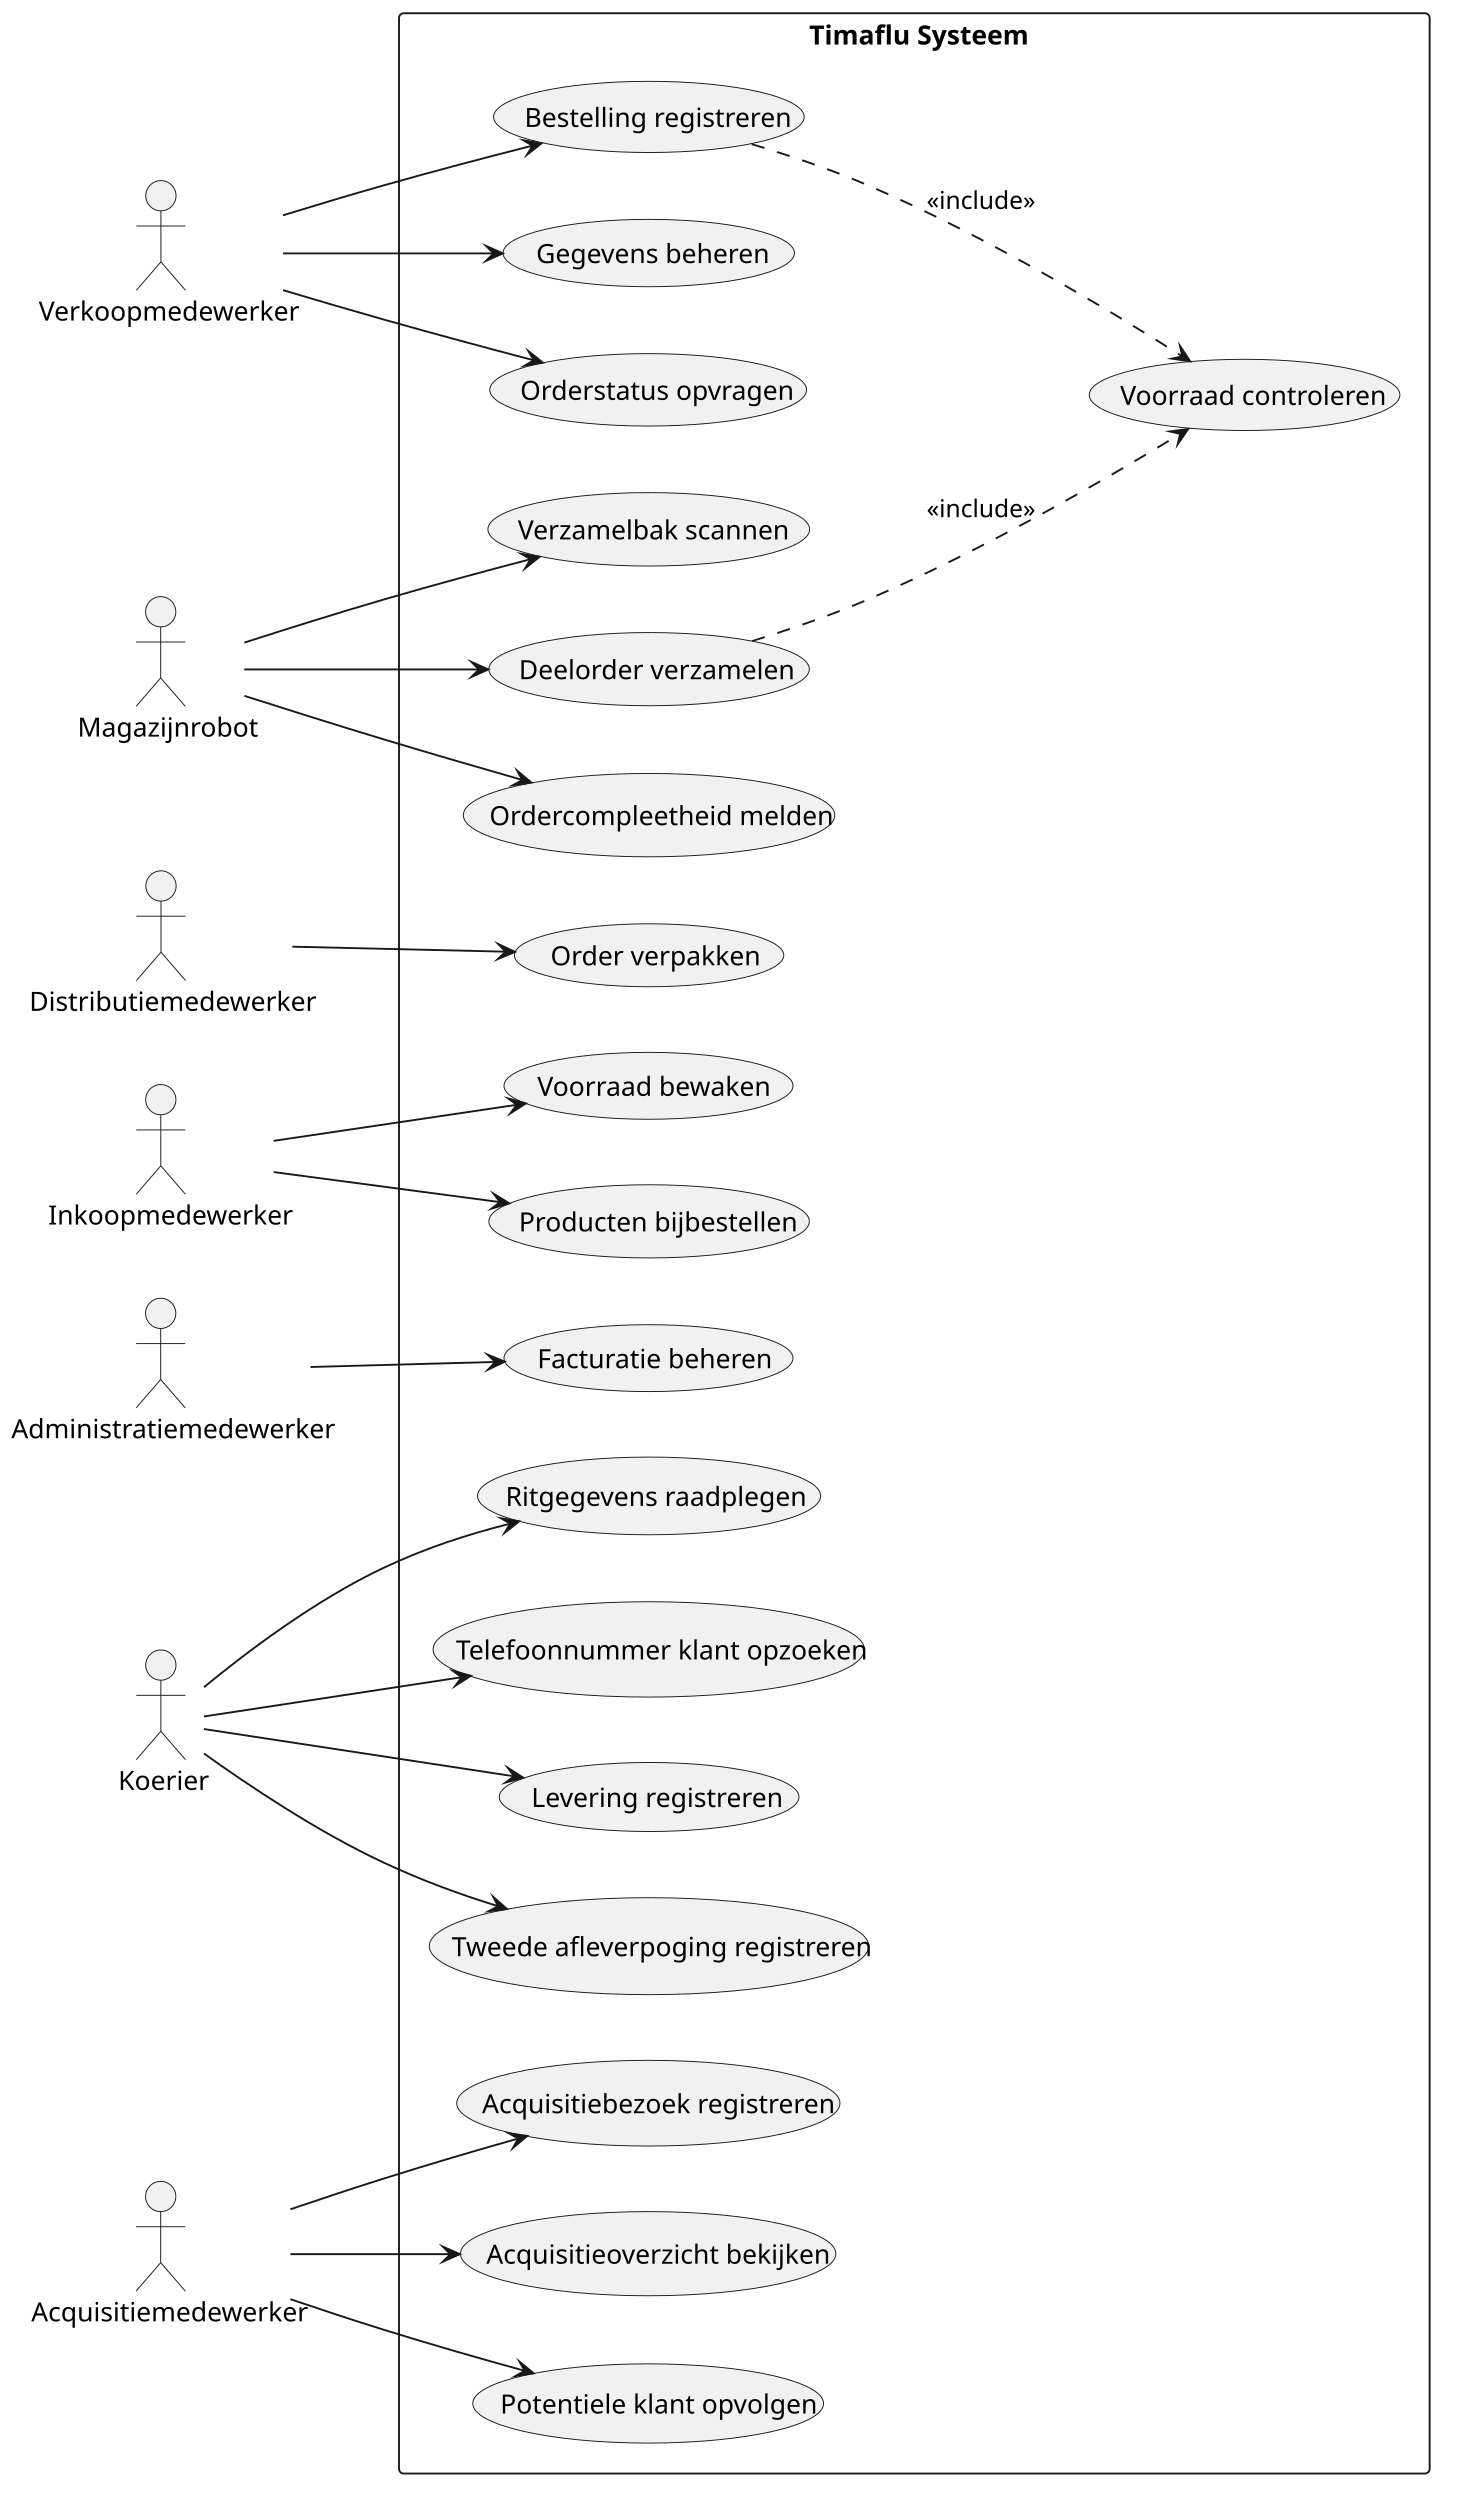
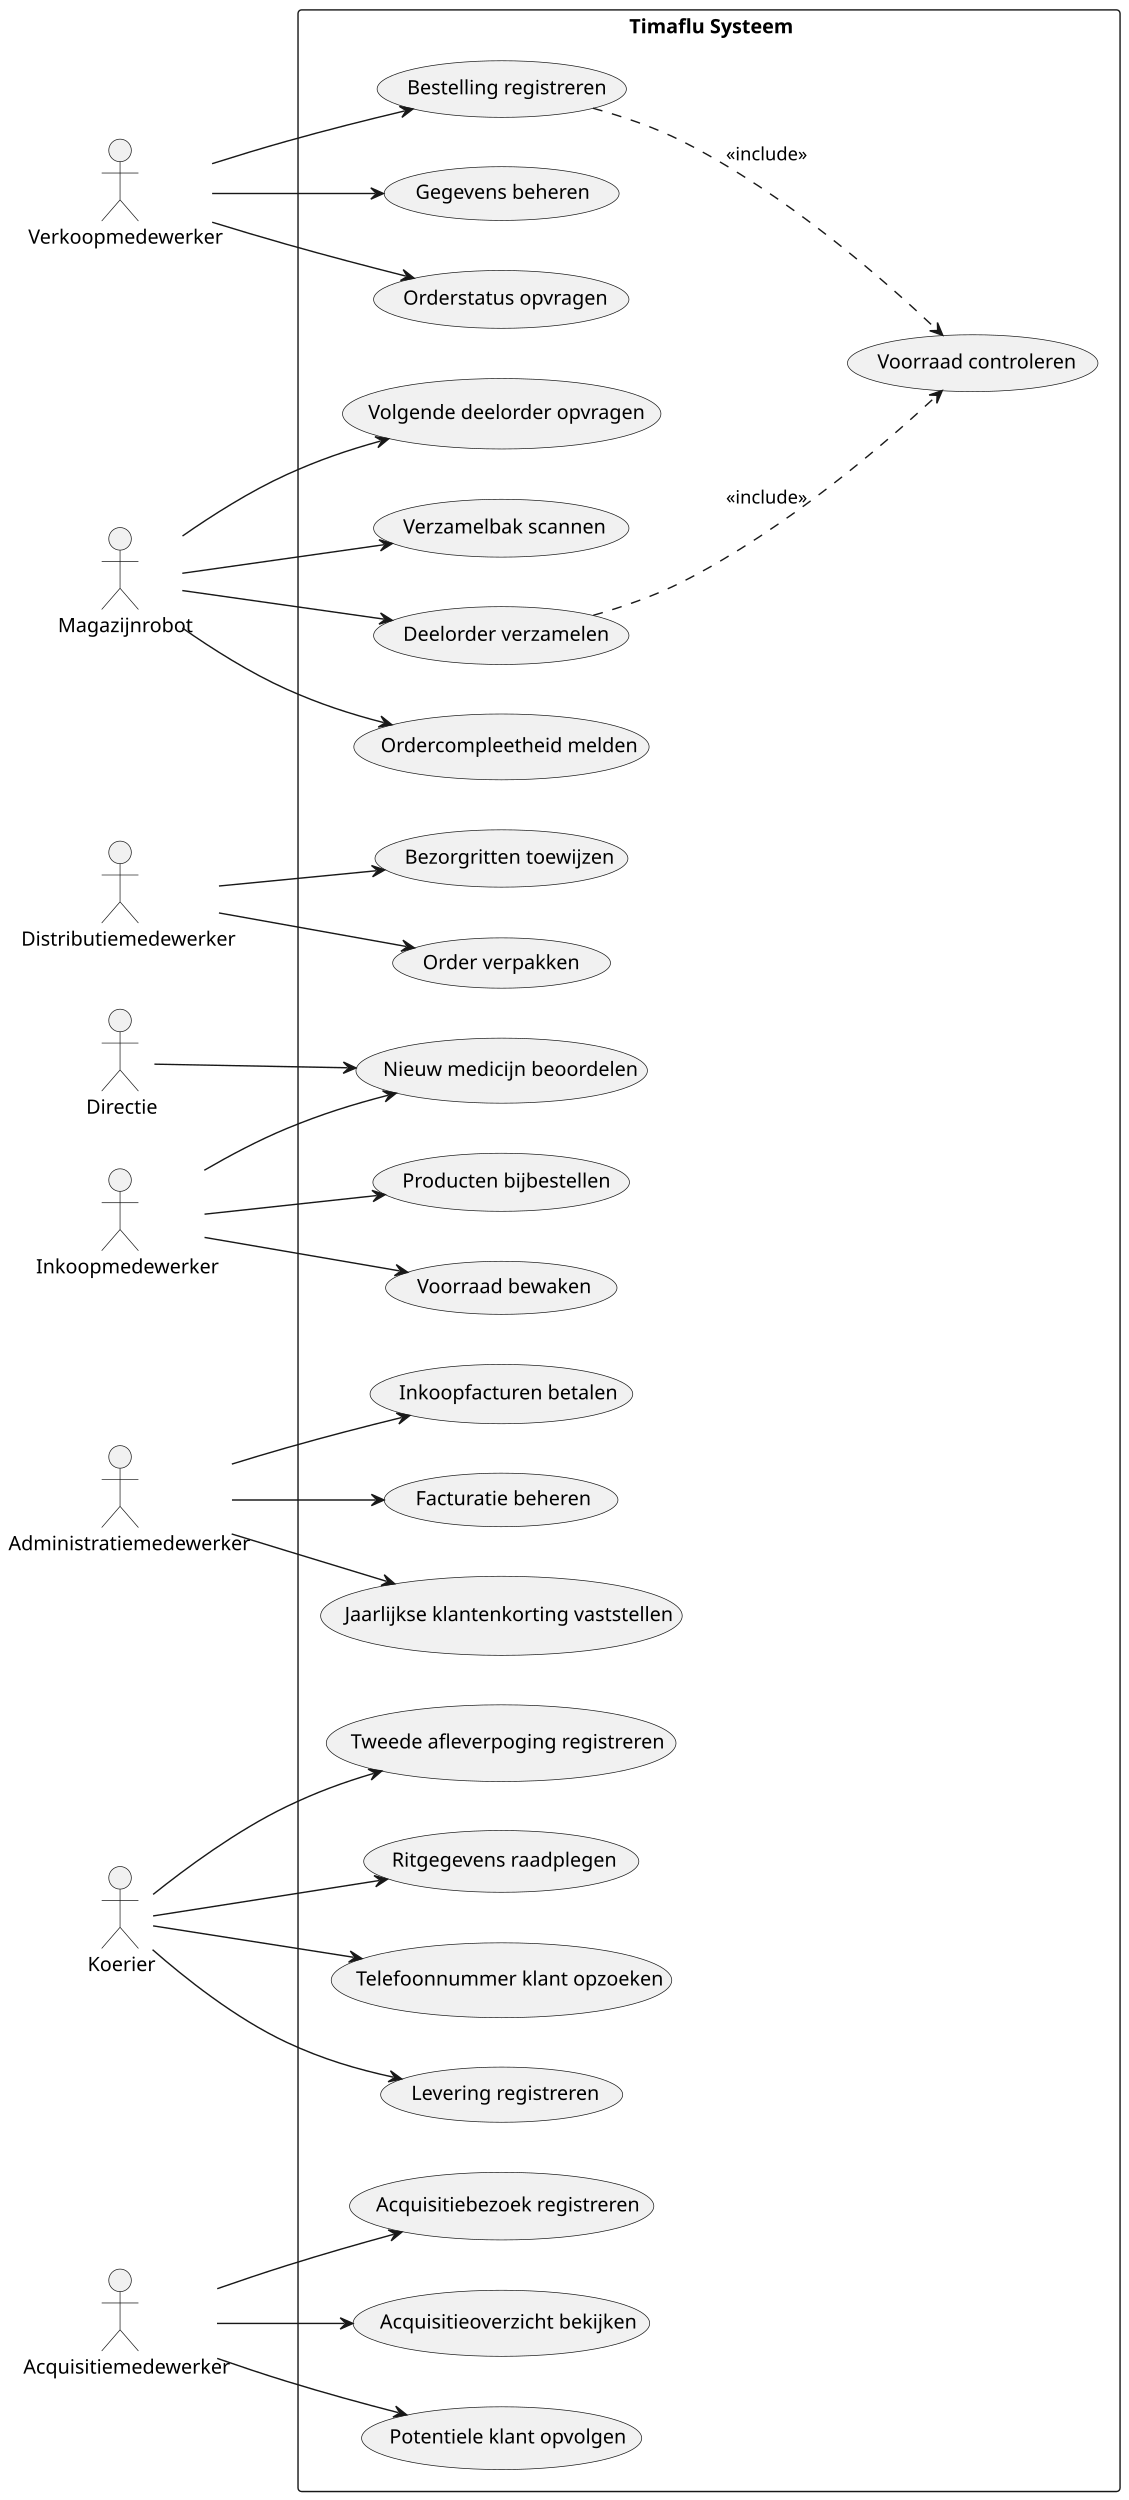
- <svg xmlns="http://www.w3.org/2000/svg" version="1.1" data-diagram-type="DESCRIPTION" style="width:770px;height:1322px;background:#FFFFFF;" width="770px" height="1322px" viewBox="0 0 770 1322" zoomAndPan="magnify" preserveAspectRatio="none" contentStyleType="text/css">
+ <svg xmlns="http://www.w3.org/2000/svg" contentStyleType="text/css" height="1770px" preserveAspectRatio="none" style="width:799px;height:1770px;background:#FFFFFF;" version="1.1" viewBox="0 0 799 1770" width="799px" zoomAndPan="magnify">
  <defs />
-   <g font-family="sans-serif" lengthAdjust="spacing">
-     <g class="cluster" data-qualified-name="Timaflu Systeem" id="ent0008" data-source-line="12">
-       <rect x="211" y="7" width="545" height="1301" fill="none" style="stroke:#181818;stroke-width:1;" rx="2.5" ry="2.5" />
-       <text x="427.869" y="23.533" fill="#000" font-size="14" textLength="111.262" font-weight="700">Timaflu Systeem</text>
-     </g>
-     <g class="entity" data-qualified-name="Timaflu Systeem.Bestelling registreren" id="ent0009" data-source-line="14">
-       <ellipse cx="343.131" cy="61.826" rx="82.131" ry="18.826" fill="#F1F1F1" style="stroke:#181818;stroke-width:0.5;" />
-       <text x="277.376" y="67.131" fill="#000" font-size="14" textLength="131.51">Bestelling registreren</text>
-     </g>
-     <g class="entity" data-qualified-name="Timaflu Systeem.Gegevens beheren" id="ent0011" data-source-line="15">
-       <ellipse cx="343.051" cy="133.81" rx="77.051" ry="17.81" fill="#F1F1F1" style="stroke:#181818;stroke-width:0.5;" />
-       <text x="283.507" y="139.115" fill="#000" font-size="14" textLength="119.089">Gegevens beheren</text>
-     </g>
-     <g class="entity" data-qualified-name="Timaflu Systeem.Orderstatus opvragen" id="ent0013" data-source-line="16">
-       <ellipse cx="342.758" cy="206.152" rx="83.758" ry="19.152" fill="#F1F1F1" style="stroke:#181818;stroke-width:0.5;" />
-       <text x="275.054" y="211.456" fill="#000" font-size="14" textLength="135.406">Orderstatus opvragen</text>
-     </g>
-     <g class="entity" data-qualified-name="Timaflu Systeem.Voorraad controleren" id="ent0015" data-source-line="18">
-       <ellipse cx="658.137" cy="208.827" rx="82.137" ry="18.827" fill="#F1F1F1" style="stroke:#181818;stroke-width:0.5;" />
-       <text x="592.375" y="214.132" fill="#000" font-size="14" textLength="131.523">Voorraad controleren</text>
-     </g>
-     <g class="entity" data-qualified-name="Timaflu Systeem.Verzamelbak scannen" id="ent0017" data-source-line="20">
-       <ellipse cx="343.069" cy="279.914" rx="85.069" ry="19.414" fill="#F1F1F1" style="stroke:#181818;stroke-width:0.5;" />
-       <text x="273.807" y="285.218" fill="#000" font-size="14" textLength="138.523">Verzamelbak scannen</text>
-     </g>
-     <g class="entity" data-qualified-name="Timaflu Systeem.Deelorder verzamelen" id="ent0019" data-source-line="21">
-       <ellipse cx="343.234" cy="353.847" rx="84.734" ry="19.347" fill="#F1F1F1" style="stroke:#181818;stroke-width:0.5;" />
-       <text x="274.369" y="359.152" fill="#000" font-size="14" textLength="137.73">Deelorder verzamelen</text>
-     </g>
-     <g class="entity" data-qualified-name="Timaflu Systeem.Ordercompleetheid melden" id="ent0021" data-source-line="22">
-       <ellipse cx="343.222" cy="431.044" rx="98.222" ry="22.044" fill="#F1F1F1" style="stroke:#181818;stroke-width:0.5;" />
-       <text x="258.788" y="436.349" fill="#000" font-size="14" textLength="168.868">Ordercompleetheid melden</text>
-     </g>
-     <g class="entity" data-qualified-name="Timaflu Systeem.Order verpakken" id="ent0024" data-source-line="26">
-       <ellipse cx="343.235" cy="505.147" rx="71.235" ry="16.647" fill="#F1F1F1" style="stroke:#181818;stroke-width:0.5;" />
-       <text x="291.101" y="510.452" fill="#000" font-size="14" textLength="104.269">Order verpakken</text>
-     </g>
-     <g class="entity" data-qualified-name="Timaflu Systeem.Voorraad bewaken" id="ent0026" data-source-line="28">
-       <ellipse cx="342.923" cy="574.185" rx="76.423" ry="17.685" fill="#F1F1F1" style="stroke:#181818;stroke-width:0.5;" />
-       <text x="284.162" y="579.489" fill="#000" font-size="14" textLength="117.523">Voorraad bewaken</text>
-     </g>
-     <g class="entity" data-qualified-name="Timaflu Systeem.Producten bijbestellen" id="ent0028" data-source-line="29">
-       <ellipse cx="343.246" cy="645.849" rx="84.746" ry="19.349" fill="#F1F1F1" style="stroke:#181818;stroke-width:0.5;" />
-       <text x="274.367" y="651.154" fill="#000" font-size="14" textLength="137.758">Producten bijbestellen</text>
-     </g>
-     <g class="entity" data-qualified-name="Timaflu Systeem.Facturatie beheren" id="ent0030" data-source-line="31">
-       <ellipse cx="342.921" cy="718.184" rx="76.421" ry="17.684" fill="#F1F1F1" style="stroke:#181818;stroke-width:0.5;" />
-       <text x="284.162" y="723.489" fill="#000" font-size="14" textLength="117.517">Facturatie beheren</text>
-     </g>
-     <g class="entity" data-qualified-name="Timaflu Systeem.Ritgegevens raadplegen" id="ent0032" data-source-line="33">
-       <ellipse cx="343.234" cy="791.047" rx="90.734" ry="20.547" fill="#F1F1F1" style="stroke:#181818;stroke-width:0.5;" />
-       <text x="267.345" y="796.351" fill="#000" font-size="14" textLength="151.778">Ritgegevens raadplegen</text>
-     </g>
-     <g class="entity" data-qualified-name="Timaflu Systeem.Telefoonnummer klant opzoeken" id="ent0034" data-source-line="34">
-       <ellipse cx="343.047" cy="872.209" rx="114.047" ry="25.209" fill="#F1F1F1" style="stroke:#181818;stroke-width:0.5;" />
-       <text x="241.099" y="877.514" fill="#000" font-size="14" textLength="203.896">Telefoonnummer klant opzoeken</text>
-     </g>
-     <g class="entity" data-qualified-name="Timaflu Systeem.Levering registreren" id="ent0036" data-source-line="35">
-       <ellipse cx="343.248" cy="950.25" rx="79.248" ry="18.25" fill="#F1F1F1" style="stroke:#181818;stroke-width:0.5;" />
-       <text x="280.993" y="955.554" fill="#000" font-size="14" textLength="124.51">Levering registreren</text>
-     </g>
-     <g class="entity" data-qualified-name="Timaflu Systeem.Tweede afleverpoging registreren" id="ent0038" data-source-line="36">
-       <ellipse cx="343.194" cy="1029.139" rx="116.194" ry="25.639" fill="#F1F1F1" style="stroke:#181818;stroke-width:0.5;" />
-       <text x="238.912" y="1034.443" fill="#000" font-size="14" textLength="208.564">Tweede afleverpoging registreren</text>
-     </g>
-     <g class="entity" data-qualified-name="Timaflu Systeem.Acquisitiebezoek registreren" id="ent0040" data-source-line="38">
-       <ellipse cx="342.839" cy="1112.168" rx="101.339" ry="22.668" fill="#F1F1F1" style="stroke:#181818;stroke-width:0.5;" />
-       <text x="254.904" y="1117.472" fill="#000" font-size="14" textLength="175.868">Acquisitiebezoek registreren</text>
-     </g>
-     <g class="entity" data-qualified-name="Timaflu Systeem.Acquisitieoverzicht bekijken" id="ent0042" data-source-line="39">
-       <ellipse cx="342.754" cy="1191.751" rx="99.254" ry="22.251" fill="#F1F1F1" style="stroke:#181818;stroke-width:0.5;" />
-       <text x="257.157" y="1197.055" fill="#000" font-size="14" textLength="171.192">Acquisitieoverzicht bekijken</text>
-     </g>
-     <g class="entity" data-qualified-name="Timaflu Systeem.Potentiele klant opvolgen" id="ent0044" data-source-line="40">
-       <ellipse cx="342.761" cy="1270.952" rx="92.761" ry="20.952" fill="#F1F1F1" style="stroke:#181818;stroke-width:0.5;" />
-       <text x="264.537" y="1276.257" fill="#000" font-size="14" textLength="156.447">Potentiele klant opvolgen</text>
-     </g>
-     <g class="entity" data-qualified-name="Sales" id="ent0001" data-source-line="4">
-       <ellipse cx="85.086" cy="103.5" rx="8" ry="8" fill="#F1F1F1" style="stroke:#181818;stroke-width:0.5;" />
-       <path d="M85.086,111.5 L85.086,138.5 M72.086,119.5 L98.086,119.5 M85.086,138.5 L72.086,153.5 M85.086,138.5 L98.086,153.5" style="stroke:#181818;stroke-width:0.5;" fill="none" />
-       <text x="20.5" y="169.533" fill="#000" font-size="14" textLength="129.172">Verkoopmedewerker</text>
-     </g>
-     <g class="entity" data-qualified-name="Robot" id="ent0002" data-source-line="5">
-       <ellipse cx="84.969" cy="323.5" rx="8" ry="8" fill="#F1F1F1" style="stroke:#181818;stroke-width:0.5;" />
-       <path d="M84.969,331.5 L84.969,358.5 M71.969,339.5 L97.969,339.5 M84.969,358.5 L71.969,373.5 M84.969,358.5 L97.969,373.5" style="stroke:#181818;stroke-width:0.5;" fill="none" />
-       <text x="41" y="389.533" fill="#000" font-size="14" textLength="87.938">Magazijnrobot</text>
-     </g>
-     <g class="entity" data-qualified-name="Distro" id="ent0003" data-source-line="6">
-       <ellipse cx="85.134" cy="468.5" rx="8" ry="8" fill="#F1F1F1" style="stroke:#181818;stroke-width:0.5;" />
-       <path d="M85.134,476.5 L85.134,503.5 M72.134,484.5 L98.134,484.5 M85.134,503.5 L72.134,518.5 M85.134,503.5 L98.134,518.5" style="stroke:#181818;stroke-width:0.5;" fill="none" />
-       <text x="15.5" y="534.533" fill="#000" font-size="14" textLength="139.269">Distributiemedewerker</text>
-     </g>
-     <g class="entity" data-qualified-name="Purchaser" id="ent0004" data-source-line="7">
-       <ellipse cx="85.031" cy="581.5" rx="8" ry="8" fill="#F1F1F1" style="stroke:#181818;stroke-width:0.5;" />
-       <path d="M85.031,589.5 L85.031,616.5 M72.031,597.5 L98.031,597.5 M85.031,616.5 L72.031,631.5 M85.031,616.5 L98.031,631.5" style="stroke:#181818;stroke-width:0.5;" fill="none" />
-       <text x="25.5" y="647.533" fill="#000" font-size="14" textLength="119.062">Inkoopmedewerker</text>
-     </g>
-     <g class="entity" data-qualified-name="Admin" id="ent0005" data-source-line="8">
-       <ellipse cx="84.972" cy="694.5" rx="8" ry="8" fill="#F1F1F1" style="stroke:#181818;stroke-width:0.5;" />
-       <path d="M84.972,702.5 L84.972,729.5 M71.972,710.5 L97.972,710.5 M84.972,729.5 L71.972,744.5 M84.972,729.5 L97.972,744.5" style="stroke:#181818;stroke-width:0.5;" fill="none" />
-       <text x="6" y="760.533" fill="#000" font-size="14" textLength="157.944">Administratiemedewerker</text>
-     </g>
-     <g class="entity" data-qualified-name="Courier" id="ent0006" data-source-line="9">
-       <ellipse cx="85.065" cy="880.5" rx="8" ry="8" fill="#F1F1F1" style="stroke:#181818;stroke-width:0.5;" />
-       <path d="M85.065,888.5 L85.065,915.5 M72.065,896.5 L98.065,896.5 M85.065,915.5 L72.065,930.5 M85.065,915.5 L98.065,930.5" style="stroke:#181818;stroke-width:0.5;" fill="none" />
-       <text x="62.5" y="946.533" fill="#000" font-size="14" textLength="45.131">Koerier</text>
-     </g>
-     <g class="entity" data-qualified-name="Acquisition" id="ent0007" data-source-line="10">
-       <ellipse cx="84.972" cy="1161.5" rx="8" ry="8" fill="#F1F1F1" style="stroke:#181818;stroke-width:0.5;" />
-       <path d="M84.972,1169.5 L84.972,1196.5 M71.972,1177.5 L97.972,1177.5 M84.972,1196.5 L71.972,1211.5 M84.972,1196.5 L97.972,1211.5" style="stroke:#181818;stroke-width:0.5;" fill="none" />
-       <text x="16.5" y="1227.533" fill="#000" font-size="14" textLength="136.944">Acquisitiemedewerker</text>
-     </g>
-     <g class="link" data-entity-1="ent0001" data-entity-2="ent0009" id="lnk10" data-source-line="14" data-link-type="dependency">
-       <path d="M149.6,113.86 C166.88,108.54 185.62,102.92 203,98 C230.34,90.26 256.054,83.502 281.534,77.022" style="stroke:#181818;stroke-width:1;" fill="none" id="Sales-to-Bestelling registreren" />
-       <polygon points="286.38,75.79,276.672,74.132,281.534,77.022,278.644,81.885,286.38,75.79" fill="#181818" style="stroke:#181818;stroke-width:1;stroke-linejoin:miter;stroke-miterlimit:10;" />
-     </g>
-     <g class="link" data-entity-1="ent0001" data-entity-2="ent0011" id="lnk12" data-source-line="15" data-link-type="dependency">
-       <path d="M149.61,134 C184.85,134 223.9,134 260.96,134" style="stroke:#181818;stroke-width:1;" fill="none" id="Sales-to-Gegevens beheren" />
-       <polygon points="265.96,134,256.96,130,260.96,134,256.96,138,265.96,134" fill="#181818" style="stroke:#181818;stroke-width:1;stroke-linejoin:miter;stroke-miterlimit:10;" />
-     </g>
-     <g class="link" data-entity-1="ent0001" data-entity-2="ent0013" id="lnk14" data-source-line="16" data-link-type="dependency">
-       <path d="M149.66,153.43 C166.93,158.59 185.66,164.1 203,169 C230.64,176.81 256.654,183.799 282.264,190.529" style="stroke:#181818;stroke-width:1;" fill="none" id="Sales-to-Orderstatus opvragen" />
-       <polygon points="287.1,191.8,279.412,185.644,282.264,190.529,277.379,193.381,287.1,191.8" fill="#181818" style="stroke:#181818;stroke-width:1;stroke-linejoin:miter;stroke-miterlimit:10;" />
-     </g>
-     <g class="link" data-entity-1="ent0009" data-entity-2="ent0015" id="lnk16" data-source-line="18" data-link-type="dependency">
-       <path d="M397.51,76.23 C417.17,82.12 439.41,89.55 459,98 C522.51,125.39 587.776,164.714 625.196,188.424" style="stroke:#181818;stroke-width:1;stroke-dasharray:7,7;" fill="none" id="Bestelling registreren-to-Voorraad controleren" />
-       <polygon points="629.42,191.1,623.959,182.904,625.196,188.424,619.677,189.662,629.42,191.1" fill="#181818" style="stroke:#181818;stroke-width:1;stroke-linejoin:miter;stroke-miterlimit:10;" />
-       <text x="490" y="110.495" fill="#000" font-size="13" textLength="55.656">«include»</text>
-     </g>
-     <g class="link" data-entity-1="ent0002" data-entity-2="ent0017" id="lnk18" data-source-line="20" data-link-type="dependency">
-       <path d="M129.19,339.82 C151.21,332.72 178.45,324.14 203,317 C229.97,309.15 255.243,302.315 280.523,295.705" style="stroke:#181818;stroke-width:1;" fill="none" id="Robot-to-Verzamelbak scannen" />
-       <polygon points="285.36,294.44,275.641,292.847,280.523,295.705,277.665,300.587,285.36,294.44" fill="#181818" style="stroke:#181818;stroke-width:1;stroke-linejoin:miter;stroke-miterlimit:10;" />
-     </g>
-     <g class="link" data-entity-1="ent0002" data-entity-2="ent0019" id="lnk20" data-source-line="21" data-link-type="dependency">
-       <path d="M129.14,354 C164.33,354 210.11,354 253.24,354" style="stroke:#181818;stroke-width:1;" fill="none" id="Robot-to-Deelorder verzamelen" />
-       <polygon points="258.24,354,249.24,350,253.24,354,249.24,358,258.24,354" fill="#181818" style="stroke:#181818;stroke-width:1;stroke-linejoin:miter;stroke-miterlimit:10;" />
-     </g>
-     <g class="link" data-entity-1="ent0002" data-entity-2="ent0021" id="lnk22" data-source-line="22" data-link-type="dependency">
-       <path d="M129.26,367.98 C151.29,375.02 178.53,383.61 203,391 C228.48,398.69 251.883,405.496 276.193,412.446" style="stroke:#181818;stroke-width:1;" fill="none" id="Robot-to-Ordercompleetheid melden" />
-       <polygon points="281,413.82,273.446,407.5,276.193,412.446,271.247,415.192,281,413.82" fill="#181818" style="stroke:#181818;stroke-width:1;stroke-linejoin:miter;stroke-miterlimit:10;" />
-     </g>
-     <g class="link" data-entity-1="ent0019" data-entity-2="ent0015" id="lnk23" data-source-line="24" data-link-type="dependency">
-       <path d="M397.72,339.01 C417.31,332.95 439.44,325.39 459,317 C521.61,290.14 586.311,252.503 624.071,229.473" style="stroke:#181818;stroke-width:1;stroke-dasharray:7,7;" fill="none" id="Deelorder verzamelen-to-Voorraad controleren" />
-       <polygon points="628.34,226.87,618.574,228.141,624.071,229.473,622.739,234.971,628.34,226.87" fill="#181818" style="stroke:#181818;stroke-width:1;stroke-linejoin:miter;stroke-miterlimit:10;" />
-       <text x="490" y="273.495" fill="#000" font-size="13" textLength="55.656">«include»</text>
-     </g>
-     <g class="link" data-entity-1="ent0003" data-entity-2="ent0024" id="lnk25" data-source-line="26" data-link-type="dependency">
-       <path d="M154.6,500.61 C191.04,501.46 230.721,502.393 267.321,503.253" style="stroke:#181818;stroke-width:1;" fill="none" id="Distro-to-Order verpakken" />
-       <polygon points="272.32,503.37,263.416,499.16,267.321,503.253,263.229,507.157,272.32,503.37" fill="#181818" style="stroke:#181818;stroke-width:1;stroke-linejoin:miter;stroke-miterlimit:10;" />
-     </g>
-     <g class="link" data-entity-1="ent0004" data-entity-2="ent0026" id="lnk27" data-source-line="28" data-link-type="dependency">
-       <path d="M144.73,603.28 C184.59,597.37 232.324,590.284 273.214,584.214" style="stroke:#181818;stroke-width:1;" fill="none" id="Purchaser-to-Voorraad bewaken" />
-       <polygon points="278.16,583.48,268.67,580.845,273.214,584.214,269.845,588.758,278.16,583.48" fill="#181818" style="stroke:#181818;stroke-width:1;stroke-linejoin:miter;stroke-miterlimit:10;" />
-     </g>
-     <g class="link" data-entity-1="ent0004" data-entity-2="ent0028" id="lnk29" data-source-line="29" data-link-type="dependency">
-       <path d="M144.73,619.8 C181.78,624.72 224.964,630.451 264.404,635.691" style="stroke:#181818;stroke-width:1;" fill="none" id="Purchaser-to-Producten bijbestellen" />
-       <polygon points="269.36,636.35,260.965,631.2,264.404,635.691,259.912,639.13,269.36,636.35" fill="#181818" style="stroke:#181818;stroke-width:1;stroke-linejoin:miter;stroke-miterlimit:10;" />
-     </g>
-     <g class="link" data-entity-1="ent0005" data-entity-2="ent0030" id="lnk31" data-source-line="31" data-link-type="dependency">
-       <path d="M164.2,722.86 C196.84,721.97 229.612,721.078 261.912,720.188" style="stroke:#181818;stroke-width:1;" fill="none" id="Admin-to-Facturatie beheren" />
-       <polygon points="266.91,720.05,257.803,716.299,261.912,720.188,258.024,724.296,266.91,720.05" fill="#181818" style="stroke:#181818;stroke-width:1;stroke-linejoin:miter;stroke-miterlimit:10;" />
-     </g>
-     <g class="link" data-entity-1="ent0006" data-entity-2="ent0032" id="lnk33" data-source-line="33" data-link-type="dependency">
-       <path d="M107.86,892.17 C130.35,873.68 167.08,845.87 203,829 C225.42,818.47 246.434,811.633 269.734,805.703" style="stroke:#181818;stroke-width:1;" fill="none" id="Courier-to-Ritgegevens raadplegen" />
-       <polygon points="274.58,804.47,264.871,802.813,269.734,805.703,266.845,810.566,274.58,804.47" fill="#181818" style="stroke:#181818;stroke-width:1;stroke-linejoin:miter;stroke-miterlimit:10;" />
-     </g>
-     <g class="link" data-entity-1="ent0006" data-entity-2="ent0034" id="lnk35" data-source-line="34" data-link-type="dependency">
-       <path d="M107.83,907.67 C138.96,902.93 193.067,894.694 244.077,886.914" style="stroke:#181818;stroke-width:1;" fill="none" id="Courier-to-Telefoonnummer klant opzoeken" />
-       <polygon points="249.02,886.16,239.52,883.563,244.077,886.914,240.726,891.471,249.02,886.16" fill="#181818" style="stroke:#181818;stroke-width:1;stroke-linejoin:miter;stroke-miterlimit:10;" />
-     </g>
-     <g class="link" data-entity-1="ent0006" data-entity-2="ent0036" id="lnk37" data-source-line="35" data-link-type="dependency">
-       <path d="M107.83,914.33 C144.83,919.96 216.297,930.847 271.807,939.307" style="stroke:#181818;stroke-width:1;" fill="none" id="Courier-to-Levering registreren" />
-       <polygon points="276.75,940.06,268.455,934.75,271.807,939.307,267.25,942.658,276.75,940.06" fill="#181818" style="stroke:#181818;stroke-width:1;stroke-linejoin:miter;stroke-miterlimit:10;" />
-     </g>
-     <g class="link" data-entity-1="ent0006" data-entity-2="ent0038" id="lnk39" data-source-line="36" data-link-type="dependency">
-       <path d="M107.88,927.27 C130.68,943.62 167.91,968.68 203,985 C223.54,994.55 241.937,1001.309 263.387,1008.009" style="stroke:#181818;stroke-width:1;" fill="none" id="Courier-to-Tweede afleverpoging registreren" />
-       <polygon points="268.16,1009.5,260.762,1002.999,263.387,1008.009,258.377,1010.635,268.16,1009.5" fill="#181818" style="stroke:#181818;stroke-width:1;stroke-linejoin:miter;stroke-miterlimit:10;" />
-     </g>
-     <g class="link" data-entity-1="ent0007" data-entity-2="ent0040" id="lnk41" data-source-line="38" data-link-type="dependency">
-       <path d="M153.56,1168.27 C169.71,1162.77 186.93,1157.06 203,1152 C227.67,1144.24 250.181,1137.617 274.031,1130.837" style="stroke:#181818;stroke-width:1;" fill="none" id="Acquisition-to-Acquisitiebezoek registreren" />
-       <polygon points="278.84,1129.47,269.089,1128.083,274.031,1130.837,271.277,1135.779,278.84,1129.47" fill="#181818" style="stroke:#181818;stroke-width:1;stroke-linejoin:miter;stroke-miterlimit:10;" />
-     </g>
-     <g class="link" data-entity-1="ent0007" data-entity-2="ent0042" id="lnk43" data-source-line="39" data-link-type="dependency">
-       <path d="M153.6,1192 C181,1192 208.2,1192 238.15,1192" style="stroke:#181818;stroke-width:1;" fill="none" id="Acquisition-to-Acquisitieoverzicht bekijken" />
-       <polygon points="243.15,1192,234.15,1188,238.15,1192,234.15,1196,243.15,1192" fill="#181818" style="stroke:#181818;stroke-width:1;stroke-linejoin:miter;stroke-miterlimit:10;" />
-     </g>
-     <g class="link" data-entity-1="ent0007" data-entity-2="ent0044" id="lnk45" data-source-line="40" data-link-type="dependency">
-       <path d="M153.54,1215.81 C169.68,1221.3 186.91,1227 203,1232 C228.85,1240.04 252.81,1246.899 277.44,1253.699" style="stroke:#181818;stroke-width:1;" fill="none" id="Acquisition-to-Potentiele klant opvolgen" />
-       <polygon points="282.26,1255.03,274.649,1248.779,277.44,1253.699,272.52,1256.491,282.26,1255.03" fill="#181818" style="stroke:#181818;stroke-width:1;stroke-linejoin:miter;stroke-miterlimit:10;" />
+   <g>
+     <g id="cluster_Timaflu Systeem">
+       <rect fill="none" height="1757" rx="2.5" ry="2.5" style="stroke:#181818;stroke-width:1.0;" width="582" x="211" y="7" />
+       <text fill="#000000" font-family="sans-serif" font-size="14" font-weight="bold" lengthAdjust="spacing" textLength="113" x="445.5" y="23.533">Timaflu Systeem</text>
+     </g>
+     <g id="elem_Bestelling registreren">
+       <ellipse cx="355.247" cy="63.049" fill="#F1F1F1" rx="88.247" ry="20.049" style="stroke:#181818;stroke-width:0.5;" />
+       <text fill="#000000" font-family="sans-serif" font-size="14" lengthAdjust="spacing" textLength="134" x="288.247" y="66.778">Bestelling registreren</text>
+     </g>
+     <g id="elem_Gegevens beheren">
+       <ellipse cx="355.169" cy="137.034" fill="#F1F1F1" rx="83.169" ry="19.034" style="stroke:#181818;stroke-width:0.5;" />
+       <text fill="#000000" font-family="sans-serif" font-size="14" lengthAdjust="spacing" textLength="122" x="294.169" y="140.762">Gegevens beheren</text>
+     </g>
+     <g id="elem_Orderstatus opvragen">
+       <ellipse cx="354.897" cy="211.98" fill="#F1F1F1" rx="90.397" ry="20.48" style="stroke:#181818;stroke-width:0.5;" />
+       <text fill="#000000" font-family="sans-serif" font-size="14" lengthAdjust="spacing" textLength="139" x="285.397" y="215.708">Orderstatus opvragen</text>
+     </g>
+     <g id="elem_Voorraad controleren">
+       <ellipse cx="688.676" cy="257.135" fill="#F1F1F1" rx="88.676" ry="20.135" style="stroke:#181818;stroke-width:0.5;" />
+       <text fill="#000000" font-family="sans-serif" font-size="14" lengthAdjust="spacing" textLength="135" x="621.176" y="260.864">Voorraad controleren</text>
+     </g>
+     <g id="elem_Verzamelbak scannen">
+       <ellipse cx="354.897" cy="373.979" fill="#F1F1F1" rx="90.397" ry="20.48" style="stroke:#181818;stroke-width:0.5;" />
+       <text fill="#000000" font-family="sans-serif" font-size="14" lengthAdjust="spacing" textLength="139" x="285.397" y="377.708">Verzamelbak scannen</text>
+     </g>
+     <g id="elem_Deelorder verzamelen">
+       <ellipse cx="354.897" cy="449.979" fill="#F1F1F1" rx="90.397" ry="20.48" style="stroke:#181818;stroke-width:0.5;" />
+       <text fill="#000000" font-family="sans-serif" font-size="14" lengthAdjust="spacing" textLength="139" x="285.397" y="453.708">Deelorder verzamelen</text>
+     </g>
+     <g id="elem_Ordercompleetheid melden">
+       <ellipse cx="355.04" cy="528.808" fill="#F1F1F1" rx="104.54" ry="23.308" style="stroke:#181818;stroke-width:0.5;" />
+       <text fill="#000000" font-family="sans-serif" font-size="14" lengthAdjust="spacing" textLength="171" x="269.54" y="532.537">Ordercompleetheid melden</text>
+     </g>
+     <g id="elem_Volgende deelorder opvragen">
+       <ellipse cx="355.219" cy="292.944" fill="#F1F1F1" rx="112.719" ry="24.944" style="stroke:#181818;stroke-width:0.5;" />
+       <text fill="#000000" font-family="sans-serif" font-size="14" lengthAdjust="spacing" textLength="189" x="260.719" y="296.672">Volgende deelorder opvragen</text>
+     </g>
+     <g id="elem_Order verpakken">
+       <ellipse cx="355.12" cy="681.824" fill="#F1F1F1" rx="77.12" ry="17.824" style="stroke:#181818;stroke-width:0.5;" />
+       <text fill="#000000" font-family="sans-serif" font-size="14" lengthAdjust="spacing" textLength="107" x="299.278" y="686.186">Order verpakken</text>
+     </g>
+     <g id="elem_Bezorgritten toewijzen">
+       <ellipse cx="355.035" cy="607.807" fill="#F1F1F1" rx="89.535" ry="20.307" style="stroke:#181818;stroke-width:0.5;" />
+       <text fill="#000000" font-family="sans-serif" font-size="14" lengthAdjust="spacing" textLength="137" x="286.535" y="611.535">Bezorgritten toewijzen</text>
+     </g>
+     <g id="elem_Voorraad bewaken">
+       <ellipse cx="354.92" cy="911.784" fill="#F1F1F1" rx="81.92" ry="18.784" style="stroke:#181818;stroke-width:0.5;" />
+       <text fill="#000000" font-family="sans-serif" font-size="14" lengthAdjust="spacing" textLength="119" x="295.251" y="915.563">Voorraad bewaken</text>
+     </g>
+     <g id="elem_Producten bijbestellen">
+       <ellipse cx="354.83" cy="837.066" fill="#F1F1F1" rx="90.83" ry="20.566" style="stroke:#181818;stroke-width:0.5;" />
+       <text fill="#000000" font-family="sans-serif" font-size="14" lengthAdjust="spacing" textLength="140" x="284.83" y="840.794">Producten bijbestellen</text>
+     </g>
+     <g id="elem_Nieuw medicijn beoordelen">
+       <ellipse cx="355.19" cy="758.038" fill="#F1F1F1" rx="103.19" ry="23.038" style="stroke:#181818;stroke-width:0.5;" />
+       <text fill="#000000" font-family="sans-serif" font-size="14" lengthAdjust="spacing" textLength="168" x="271.19" y="761.766">Nieuw medicijn beoordelen</text>
+     </g>
+     <g id="elem_Facturatie beheren">
+       <ellipse cx="354.752" cy="1061.95" fill="#F1F1F1" rx="82.752" ry="18.95" style="stroke:#181818;stroke-width:0.5;" />
+       <text fill="#000000" font-family="sans-serif" font-size="14" lengthAdjust="spacing" textLength="121" x="294.252" y="1065.679">Facturatie beheren</text>
+     </g>
+     <g id="elem_Inkoopfacturen betalen">
+       <ellipse cx="355.002" cy="987" fill="#F1F1F1" rx="93.002" ry="21" style="stroke:#181818;stroke-width:0.5;" />
+       <text fill="#000000" font-family="sans-serif" font-size="14" lengthAdjust="spacing" textLength="145" x="282.502" y="990.729">Inkoopfacturen betalen</text>
+     </g>
+     <g id="elem_Jaarlijkse klantenkorting vaststellen">
+       <ellipse cx="355.008" cy="1144.002" fill="#F1F1F1" rx="128.008" ry="28.002" style="stroke:#181818;stroke-width:0.5;" />
+       <text fill="#000000" font-family="sans-serif" font-size="14" lengthAdjust="spacing" textLength="222" x="244.008" y="1147.73">Jaarlijkse klantenkorting vaststellen</text>
+     </g>
+     <g id="elem_Ritgegevens raadplegen">
+       <ellipse cx="354.894" cy="1317.879" fill="#F1F1F1" rx="97.394" ry="21.879" style="stroke:#181818;stroke-width:0.5;" />
+       <text fill="#000000" font-family="sans-serif" font-size="14" lengthAdjust="spacing" textLength="155" x="277.394" y="1321.607">Ritgegevens raadplegen</text>
+     </g>
+     <g id="elem_Telefoonnummer klant opzoeken">
+       <ellipse cx="355.055" cy="1402.011" fill="#F1F1F1" rx="120.555" ry="26.511" style="stroke:#181818;stroke-width:0.5;" />
+       <text fill="#000000" font-family="sans-serif" font-size="14" lengthAdjust="spacing" textLength="206" x="252.054" y="1405.739">Telefoonnummer klant opzoeken</text>
+     </g>
+     <g id="elem_Levering registreren">
+       <ellipse cx="355.193" cy="1483.039" fill="#F1F1F1" rx="85.693" ry="19.538" style="stroke:#181818;stroke-width:0.5;" />
+       <text fill="#000000" font-family="sans-serif" font-size="14" lengthAdjust="spacing" textLength="128" x="291.193" y="1486.767">Levering registreren</text>
+     </g>
+     <g id="elem_Tweede afleverpoging registreren">
+       <ellipse cx="354.807" cy="1234.161" fill="#F1F1F1" rx="123.807" ry="27.161" style="stroke:#181818;stroke-width:0.5;" />
+       <text fill="#000000" font-family="sans-serif" font-size="14" lengthAdjust="spacing" textLength="213" x="248.307" y="1237.89">Tweede afleverpoging registreren</text>
+     </g>
+     <g id="elem_Acquisitiebezoek registreren">
+       <ellipse cx="355.205" cy="1561.941" fill="#F1F1F1" rx="107.705" ry="23.941" style="stroke:#181818;stroke-width:0.5;" />
+       <text fill="#000000" font-family="sans-serif" font-size="14" lengthAdjust="spacing" textLength="178" x="266.205" y="1565.669">Acquisitiebezoek registreren</text>
+     </g>
+     <g id="elem_Acquisitieoverzicht bekijken">
+       <ellipse cx="354.99" cy="1644.898" fill="#F1F1F1" rx="104.99" ry="23.398" style="stroke:#181818;stroke-width:0.5;" />
+       <text fill="#000000" font-family="sans-serif" font-size="14" lengthAdjust="spacing" textLength="172" x="268.99" y="1648.627">Acquisitieoverzicht bekijken</text>
+     </g>
+     <g id="elem_Potentiele klant opvolgen">
+       <ellipse cx="355.168" cy="1726.234" fill="#F1F1F1" rx="99.168" ry="22.234" style="stroke:#181818;stroke-width:0.5;" />
+       <text fill="#000000" font-family="sans-serif" font-size="14" lengthAdjust="spacing" textLength="159" x="275.668" y="1729.962">Potentiele klant opvolgen</text>
+     </g>
+     <g id="elem_Sales">
+       <ellipse cx="85" cy="106.5" fill="#F1F1F1" rx="8" ry="8" style="stroke:#181818;stroke-width:0.5;" />
+       <path d="M85,114.5 L85,141.5 M72,122.5 L98,122.5 M85,141.5 L72,156.5 M85,141.5 L98,156.5 " fill="none" style="stroke:#181818;stroke-width:0.5;" />
+       <text fill="#000000" font-family="sans-serif" font-size="14" lengthAdjust="spacing" textLength="130" x="20" y="172.533">Verkoopmedewerker</text>
+     </g>
+     <g id="elem_Robot">
+       <ellipse cx="85" cy="381.5" fill="#F1F1F1" rx="8" ry="8" style="stroke:#181818;stroke-width:0.5;" />
+       <path d="M85,389.5 L85,416.5 M72,397.5 L98,397.5 M85,416.5 L72,431.5 M85,416.5 L98,431.5 " fill="none" style="stroke:#181818;stroke-width:0.5;" />
+       <text fill="#000000" font-family="sans-serif" font-size="14" lengthAdjust="spacing" textLength="88" x="41" y="447.533">Magazijnrobot</text>
+     </g>
+     <g id="elem_Distro">
+       <ellipse cx="85" cy="603.5" fill="#F1F1F1" rx="8" ry="8" style="stroke:#181818;stroke-width:0.5;" />
+       <path d="M85,611.5 L85,638.5 M72,619.5 L98,619.5 M85,638.5 L72,653.5 M85,638.5 L98,653.5 " fill="none" style="stroke:#181818;stroke-width:0.5;" />
+       <text fill="#000000" font-family="sans-serif" font-size="14" lengthAdjust="spacing" textLength="140" x="15" y="669.533">Distributiemedewerker</text>
+     </g>
+     <g id="elem_Purchaser">
+       <ellipse cx="85" cy="835.5" fill="#F1F1F1" rx="8" ry="8" style="stroke:#181818;stroke-width:0.5;" />
+       <path d="M85,843.5 L85,870.5 M72,851.5 L98,851.5 M85,870.5 L72,885.5 M85,870.5 L98,885.5 " fill="none" style="stroke:#181818;stroke-width:0.5;" />
+       <text fill="#000000" font-family="sans-serif" font-size="14" lengthAdjust="spacing" textLength="119" x="25.5" y="901.533">Inkoopmedewerker</text>
+     </g>
+     <g id="elem_Admin">
+       <ellipse cx="85" cy="1031.5" fill="#F1F1F1" rx="8" ry="8" style="stroke:#181818;stroke-width:0.5;" />
+       <path d="M85,1039.5 L85,1066.5 M72,1047.5 L98,1047.5 M85,1066.5 L72,1081.5 M85,1066.5 L98,1081.5 " fill="none" style="stroke:#181818;stroke-width:0.5;" />
+       <text fill="#000000" font-family="sans-serif" font-size="14" lengthAdjust="spacing" textLength="158" x="6" y="1097.533">Administratiemedewerker</text>
+     </g>
+     <g id="elem_Courier">
+       <ellipse cx="85" cy="1329.5" fill="#F1F1F1" rx="8" ry="8" style="stroke:#181818;stroke-width:0.5;" />
+       <path d="M85,1337.5 L85,1364.5 M72,1345.5 L98,1345.5 M85,1364.5 L72,1379.5 M85,1364.5 L98,1379.5 " fill="none" style="stroke:#181818;stroke-width:0.5;" />
+       <text fill="#000000" font-family="sans-serif" font-size="14" lengthAdjust="spacing" textLength="46" x="62" y="1395.533">Koerier</text>
+     </g>
+     <g id="elem_Acquisition">
+       <ellipse cx="85" cy="1614.5" fill="#F1F1F1" rx="8" ry="8" style="stroke:#181818;stroke-width:0.5;" />
+       <path d="M85,1622.5 L85,1649.5 M72,1630.5 L98,1630.5 M85,1649.5 L72,1664.5 M85,1649.5 L98,1664.5 " fill="none" style="stroke:#181818;stroke-width:0.5;" />
+       <text fill="#000000" font-family="sans-serif" font-size="14" lengthAdjust="spacing" textLength="137" x="16.5" y="1680.533">Acquisitiemedewerker</text>
+     </g>
+     <g id="elem_Management">
+       <ellipse cx="85" cy="722.5" fill="#F1F1F1" rx="8" ry="8" style="stroke:#181818;stroke-width:0.5;" />
+       <path d="M85,730.5 L85,757.5 M72,738.5 L98,738.5 M85,757.5 L72,772.5 M85,757.5 L98,772.5 " fill="none" style="stroke:#181818;stroke-width:0.5;" />
+       <text fill="#000000" font-family="sans-serif" font-size="14" lengthAdjust="spacing" textLength="48" x="61" y="788.533">Directie</text>
+     </g>
+     <g id="link_Sales_Bestelling registreren">
+       <path d="M150.14,115.88 C167.25,110.47 185.77,104.83 203,100 C232.24,91.8 259.104,85.062 286.574,78.512 " fill="none" id="Sales-to-Bestelling registreren" style="stroke:#181818;stroke-width:1.0;" />
+       <polygon fill="#181818" points="292.41,77.12,282.728,75.317,287.546,78.28,284.583,83.098,292.41,77.12" style="stroke:#181818;stroke-width:1.0;" />
+     </g>
+     <g id="link_Sales_Gegevens beheren">
+       <path d="M150.19,137 C186.58,137 226.5,137 265.54,137 " fill="none" id="Sales-to-Gegevens beheren" style="stroke:#181818;stroke-width:1.0;" />
+       <polygon fill="#181818" points="271.54,137,262.54,133,266.54,137,262.54,141,271.54,137" style="stroke:#181818;stroke-width:1.0;" />
+     </g>
+     <g id="link_Sales_Orderstatus opvragen">
+       <path d="M150.21,157.34 C167.32,162.6 185.82,168.14 203,173 C232.57,181.36 259.784,188.507 287.394,195.497 " fill="none" id="Sales-to-Orderstatus opvragen" style="stroke:#181818;stroke-width:1.0;" />
+       <polygon fill="#181818" points="293.21,196.97,285.467,190.883,288.363,195.743,283.504,198.639,293.21,196.97" style="stroke:#181818;stroke-width:1.0;" />
+     </g>
+     <g id="link_Bestelling registreren_Voorraad controleren">
+       <path d="M419.77,76.61 C440.56,82.34 463.34,90.03 483,100 C557.86,137.94 628.405,200.403 663.135,233.313 " fill="none" id="Bestelling registreren-to-Voorraad controleren" style="stroke:#181818;stroke-width:1.0;stroke-dasharray:7.0,7.0;" />
+       <polygon fill="#181818" points="667.49,237.44,663.708,228.346,663.861,234.001,658.206,234.153,667.49,237.44" style="stroke:#181818;stroke-width:1.0;" />
+       <text fill="#000000" font-family="sans-serif" font-size="13" lengthAdjust="spacing" textLength="55" x="514" y="113.495">«include»</text>
+     </g>
+     <g id="link_Robot_Verzamelbak scannen">
+       <path d="M129.06,405.89 C169.08,400.22 223.659,392.482 271.849,385.652 " fill="none" id="Robot-to-Verzamelbak scannen" style="stroke:#181818;stroke-width:1.0;" />
+       <polygon fill="#181818" points="277.79,384.81,268.318,382.113,272.839,385.512,269.44,390.033,277.79,384.81" style="stroke:#181818;stroke-width:1.0;" />
+     </g>
+     <g id="link_Robot_Deelorder verzamelen">
+       <path d="M129.06,418.11 C169.08,423.78 223.659,431.518 271.849,438.348 " fill="none" id="Robot-to-Deelorder verzamelen" style="stroke:#181818;stroke-width:1.0;" />
+       <polygon fill="#181818" points="277.79,439.19,269.44,433.967,272.839,438.488,268.318,441.887,277.79,439.19" style="stroke:#181818;stroke-width:1.0;" />
+     </g>
+     <g id="link_Robot_Ordercompleetheid melden">
+       <path d="M129.14,444.65 C150.47,459.56 177.13,476.43 203,488 C226.43,498.48 247.333,505.299 271.703,511.639 " fill="none" id="Robot-to-Ordercompleetheid melden" style="stroke:#181818;stroke-width:1.0;" />
+       <polygon fill="#181818" points="277.51,513.15,269.807,507.013,272.671,511.891,267.793,514.755,277.51,513.15" style="stroke:#181818;stroke-width:1.0;" />
+     </g>
+     <g id="link_Robot_Volgende deelorder opvragen">
+       <path d="M129.21,379.49 C150.55,364.61 177.2,347.73 203,336 C225.7,325.68 245.688,318.843 269.428,312.263 " fill="none" id="Robot-to-Volgende deelorder opvragen" style="stroke:#181818;stroke-width:1.0;" />
+       <polygon fill="#181818" points="275.21,310.66,265.469,309.209,270.392,311.995,267.605,316.919,275.21,310.66" style="stroke:#181818;stroke-width:1.0;" />
+     </g>
+     <g id="link_Deelorder verzamelen_Voorraad controleren">
+       <path d="M420.05,435.65 C440.75,429.76 463.4,421.95 483,412 C557.29,374.3 627.764,313.053 662.734,280.573 " fill="none" id="Deelorder verzamelen-to-Voorraad controleren" style="stroke:#181818;stroke-width:1.0;stroke-dasharray:7.0,7.0;" />
+       <polygon fill="#181818" points="667.13,276.49,657.813,279.684,663.466,279.893,663.258,285.546,667.13,276.49" style="stroke:#181818;stroke-width:1.0;" />
+       <text fill="#000000" font-family="sans-serif" font-size="13" lengthAdjust="spacing" textLength="55" x="514" y="356.495">«include»</text>
+     </g>
+     <g id="link_Distro_Order verpakken">
+       <path d="M155.02,646.36 C197.82,654.03 246.394,662.733 287.524,670.093 " fill="none" id="Distro-to-Order verpakken" style="stroke:#181818;stroke-width:1.0;" />
+       <polygon fill="#181818" points="293.43,671.15,285.275,665.627,288.508,670.269,283.866,673.502,293.43,671.15" style="stroke:#181818;stroke-width:1.0;" />
+     </g>
+     <g id="link_Distro_Bezorgritten toewijzen">
+       <path d="M155.02,627.3 C190.84,623.83 228.878,620.14 266.378,616.5 " fill="none" id="Distro-to-Bezorgritten toewijzen" style="stroke:#181818;stroke-width:1.0;" />
+       <polygon fill="#181818" points="272.35,615.92,263.006,612.808,267.373,616.403,263.779,620.771,272.35,615.92" style="stroke:#181818;stroke-width:1.0;" />
+     </g>
+     <g id="link_Purchaser_Voorraad bewaken">
+       <path d="M144.81,876.09 C187.34,883.39 238.896,892.245 282.836,899.785 " fill="none" id="Purchaser-to-Voorraad bewaken" style="stroke:#181818;stroke-width:1.0;" />
+       <polygon fill="#181818" points="288.75,900.8,280.556,895.336,283.822,899.954,279.203,903.22,288.75,900.8" style="stroke:#181818;stroke-width:1.0;" />
+     </g>
+     <g id="link_Purchaser_Producten bijbestellen">
+       <path d="M144.81,859.64 C182.33,855.58 225.515,850.905 266.745,846.445 " fill="none" id="Purchaser-to-Producten bijbestellen" style="stroke:#181818;stroke-width:1.0;" />
+       <polygon fill="#181818" points="272.71,845.8,263.332,842.791,267.739,846.338,264.192,850.745,272.71,845.8" style="stroke:#181818;stroke-width:1.0;" />
+     </g>
+     <g id="link_Purchaser_Nieuw medicijn beoordelen">
+       <path d="M144.63,828.54 C162.85,817.97 183.32,807.15 203,799 C227.6,788.81 249.681,781.922 274.741,775.442 " fill="none" id="Purchaser-to-Nieuw medicijn beoordelen" style="stroke:#181818;stroke-width:1.0;" />
+       <polygon fill="#181818" points="280.55,773.94,270.835,772.321,275.709,775.192,272.838,780.066,280.55,773.94" style="stroke:#181818;stroke-width:1.0;" />
+     </g>
+     <g id="link_Management_Nieuw medicijn beoordelen">
+       <path d="M109.31,753.43 C141.09,754.03 194.001,755.018 246.051,755.988 " fill="none" id="Management-to-Nieuw medicijn beoordelen" style="stroke:#181818;stroke-width:1.0;" />
+       <polygon fill="#181818" points="252.05,756.1,243.126,751.933,247.051,756.007,242.977,759.932,252.05,756.1" style="stroke:#181818;stroke-width:1.0;" />
+     </g>
+     <g id="link_Admin_Facturatie beheren">
+       <path d="M164.24,1062 C198.07,1062 231.68,1062 265.93,1062 " fill="none" id="Admin-to-Facturatie beheren" style="stroke:#181818;stroke-width:1.0;" />
+       <polygon fill="#181818" points="271.93,1062,262.93,1058,266.93,1062,262.93,1066,271.93,1062" style="stroke:#181818;stroke-width:1.0;" />
+     </g>
+     <g id="link_Admin_Inkoopfacturen betalen">
+       <path d="M164.16,1036.57 C177.09,1032.57 190.4,1028.58 203,1025 C231.48,1016.92 257.394,1010.235 284.394,1003.585 " fill="none" id="Admin-to-Inkoopfacturen betalen" style="stroke:#181818;stroke-width:1.0;" />
+       <polygon fill="#181818" points="290.22,1002.15,280.525,1000.418,285.365,1003.346,282.438,1008.186,290.22,1002.15" style="stroke:#181818;stroke-width:1.0;" />
+     </g>
+     <g id="link_Admin_Jaarlijkse klantenkorting vaststellen">
+       <path d="M164.03,1086.04 C177.04,1090.04 190.4,1094.14 203,1098 C227.89,1105.62 249.371,1112.171 273.751,1119.601 " fill="none" id="Admin-to-Jaarlijkse klantenkorting vaststellen" style="stroke:#181818;stroke-width:1.0;" />
+       <polygon fill="#181818" points="279.49,1121.35,272.047,1114.9,274.707,1119.892,269.715,1122.553,279.49,1121.35" style="stroke:#181818;stroke-width:1.0;" />
+     </g>
+     <g id="link_Courier_Ritgegevens raadplegen">
+       <path d="M108.39,1356.49 C144.49,1350.83 211.372,1340.349 268.382,1331.418 " fill="none" id="Courier-to-Ritgegevens raadplegen" style="stroke:#181818;stroke-width:1.0;" />
+       <polygon fill="#181818" points="274.31,1330.49,264.799,1327.931,269.37,1331.264,266.037,1335.835,274.31,1330.49" style="stroke:#181818;stroke-width:1.0;" />
+     </g>
+     <g id="link_Courier_Telefoonnummer klant opzoeken">
+       <path d="M108.39,1363.51 C140.78,1368.59 196.792,1377.361 250.362,1385.761 " fill="none" id="Courier-to-Telefoonnummer klant opzoeken" style="stroke:#181818;stroke-width:1.0;" />
+       <polygon fill="#181818" points="256.29,1386.69,248.018,1381.344,251.35,1385.915,246.779,1389.247,256.29,1386.69" style="stroke:#181818;stroke-width:1.0;" />
+     </g>
+     <g id="link_Courier_Levering registreren">
+       <path d="M108.02,1380.38 C130.35,1399.97 166.69,1429.03 203,1446 C228.43,1457.88 252.256,1464.949 278.546,1470.649 " fill="none" id="Courier-to-Levering registreren" style="stroke:#181818;stroke-width:1.0;" />
+       <polygon fill="#181818" points="284.41,1471.92,276.462,1466.104,279.524,1470.861,274.767,1473.922,284.41,1471.92" style="stroke:#181818;stroke-width:1.0;" />
+     </g>
+     <g id="link_Courier_Tweede afleverpoging registreren">
+       <path d="M108.41,1341.25 C131.03,1323.13 167.59,1296 203,1279 C224.08,1268.88 242.18,1262.214 264.59,1255.534 " fill="none" id="Courier-to-Tweede afleverpoging registreren" style="stroke:#181818;stroke-width:1.0;" />
+       <polygon fill="#181818" points="270.34,1253.82,260.572,1252.558,265.548,1255.248,262.858,1260.224,270.34,1253.82" style="stroke:#181818;stroke-width:1.0;" />
+     </g>
+     <g id="link_Acquisition_Acquisitiebezoek registreren">
+       <path d="M153.8,1620.39 C169.86,1614.8 186.98,1609.03 203,1604 C229.48,1595.69 253.043,1588.914 278.773,1581.873 " fill="none" id="Acquisition-to-Acquisitiebezoek registreren" style="stroke:#181818;stroke-width:1.0;" />
+       <polygon fill="#181818" points="284.56,1580.29,274.823,1578.807,279.737,1581.61,276.935,1586.523,284.56,1580.29" style="stroke:#181818;stroke-width:1.0;" />
+     </g>
+     <g id="link_Acquisition_Acquisitieoverzicht bekijken">
+       <path d="M153.63,1645 C182.78,1645 211.54,1645 243.86,1645 " fill="none" id="Acquisition-to-Acquisitieoverzicht bekijken" style="stroke:#181818;stroke-width:1.0;" />
+       <polygon fill="#181818" points="249.86,1645,240.86,1641,244.86,1645,240.86,1649,249.86,1645" style="stroke:#181818;stroke-width:1.0;" />
+     </g>
+     <g id="link_Acquisition_Potentiele klant opvolgen">
+       <path d="M153.76,1669.75 C169.82,1675.34 186.95,1681.07 203,1686 C230.61,1694.48 255.571,1701.33 282.091,1708.179 " fill="none" id="Acquisition-to-Potentiele klant opvolgen" style="stroke:#181818;stroke-width:1.0;" />
+       <polygon fill="#181818" points="287.9,1709.68,280.186,1703.556,283.059,1708.43,278.186,1711.302,287.9,1709.68" style="stroke:#181818;stroke-width:1.0;" />
    </g>
  </g>
</svg>
